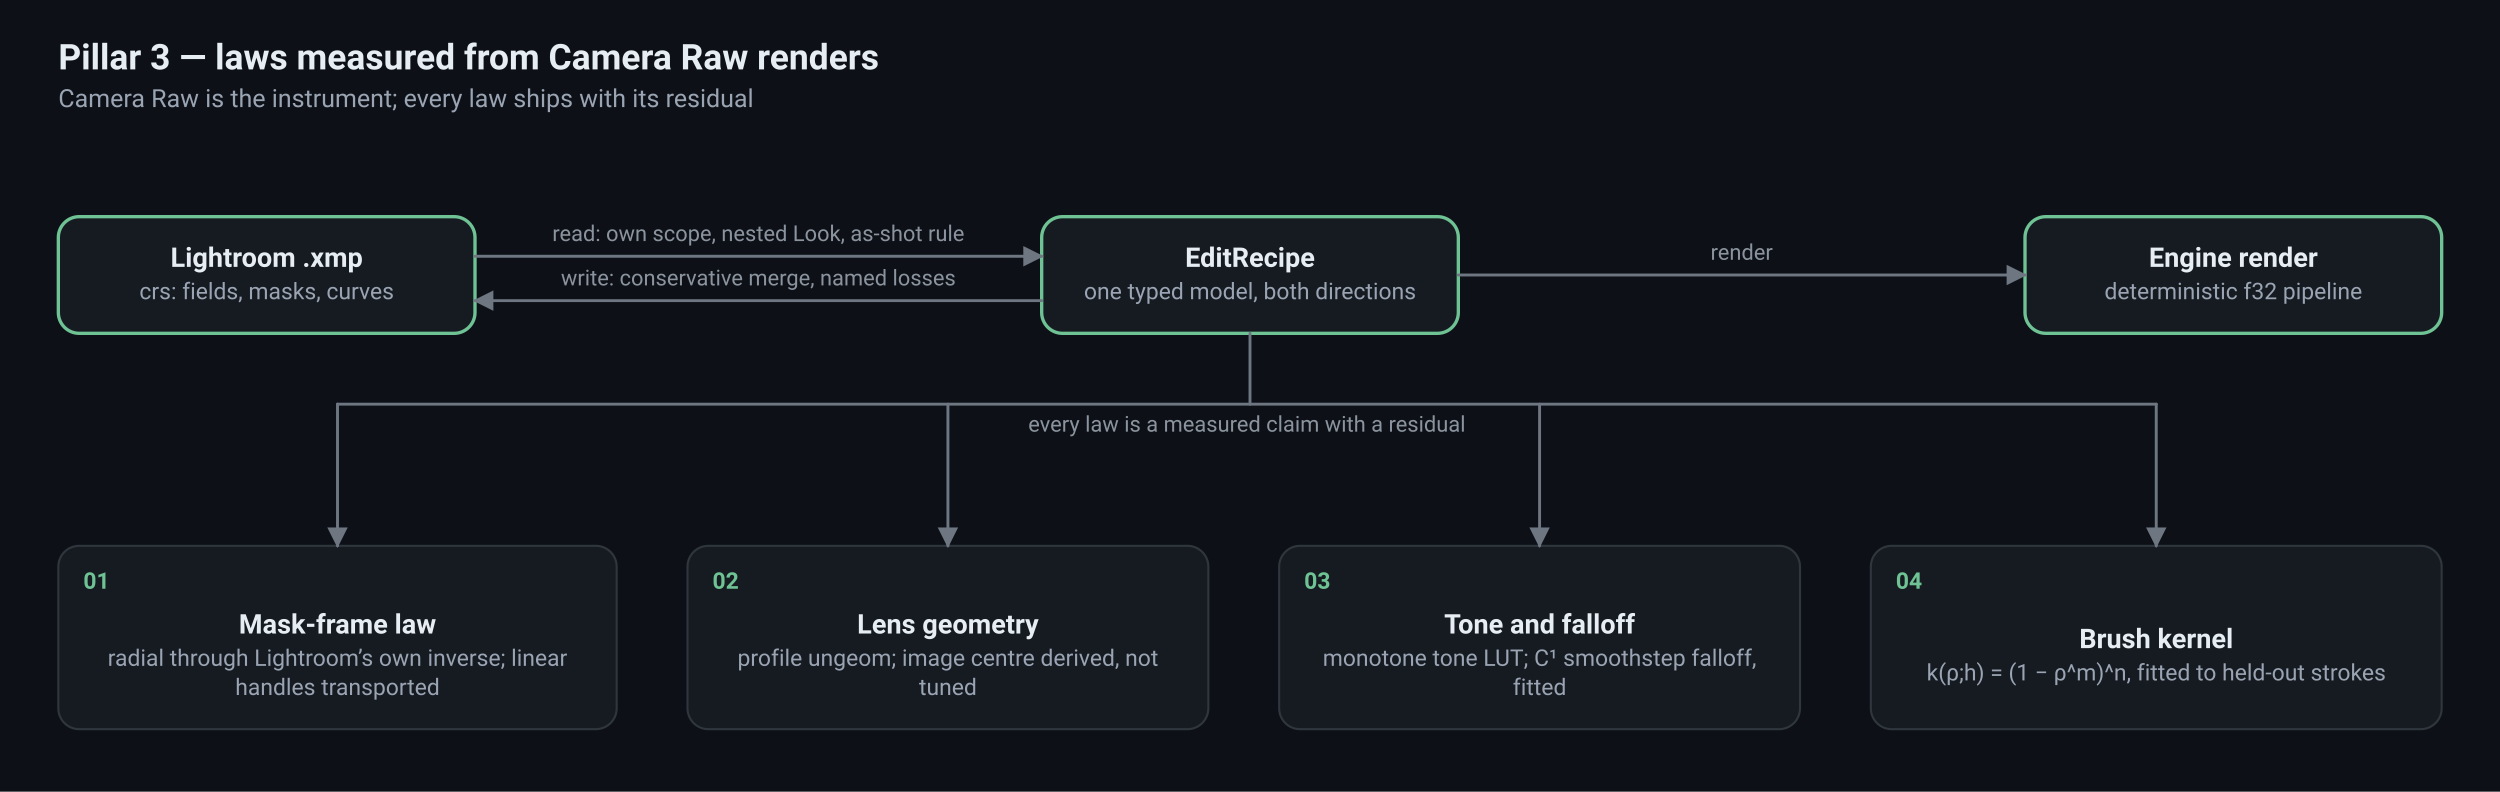
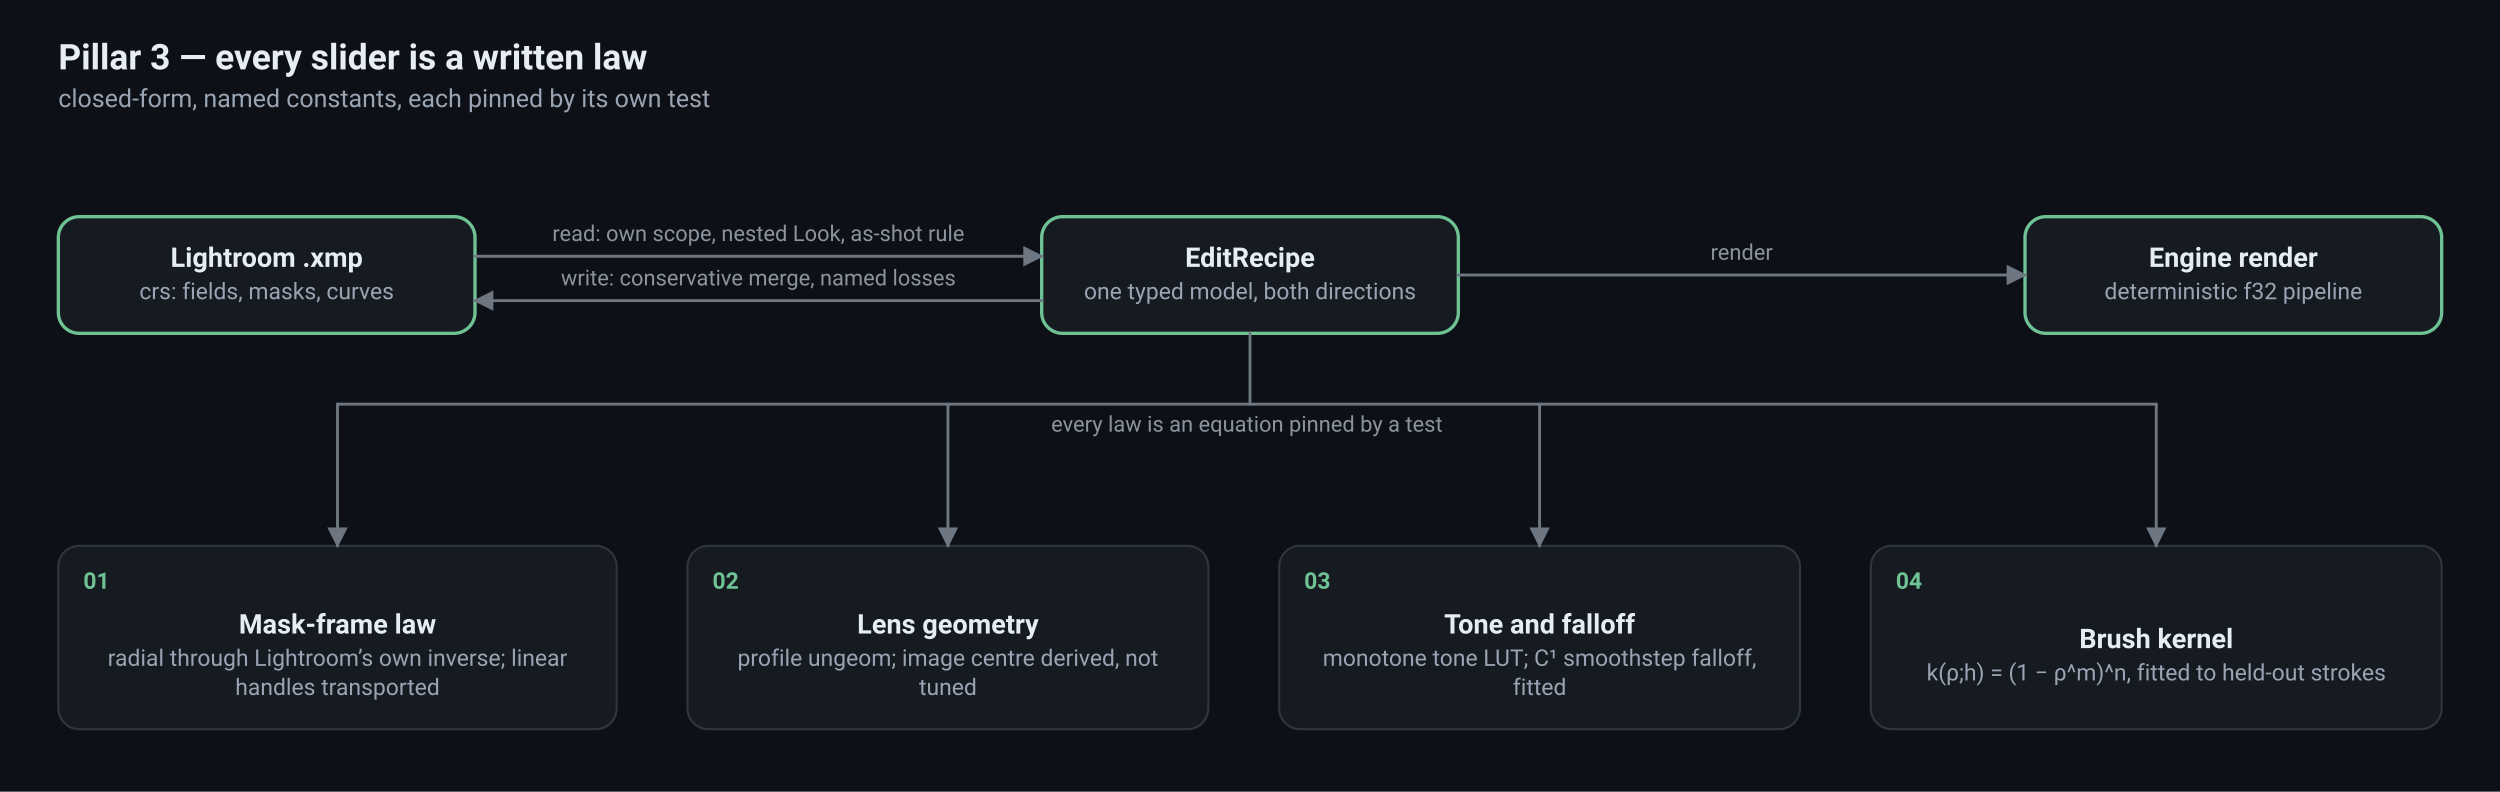
<svg xmlns="http://www.w3.org/2000/svg" viewBox="0 0 1200 380" width="1200" height="380" role="img" aria-labelledby="dg-title-pillar-lightroom-math" preserveAspectRatio="xMidYMid meet">
  <defs>
    <marker id="dg-pillar-lightroom-math-arrow" viewBox="0 0 10 10" refX="9" refY="5" markerWidth="7" markerHeight="7" orient="auto-start-reverse">
      <path d="M 0 0 L 10 5 L 0 10 z" fill="#6e7681" />
    </marker>
  </defs>
  <rect width="1200" height="380" rx="0" fill="#0d1117" />
-   <text x="28" y="33.3" text-anchor="start" font-family="-apple-system, BlinkMacSystemFont, 'Segoe UI', Roboto, 'Helvetica Neue', Arial, sans-serif" font-size="17" font-weight="700" fill="#e6edf3">Pillar 3 — laws measured from Camera Raw renders</text>
-   <text x="28" y="51.4" text-anchor="start" font-family="-apple-system, BlinkMacSystemFont, 'Segoe UI', Roboto, 'Helvetica Neue', Arial, sans-serif" font-size="12" font-weight="400" fill="#9aa4b2">Camera Raw is the instrument; every law ships with its residual</text>
+   <text x="28" y="33.3" text-anchor="start" font-family="-apple-system, BlinkMacSystemFont, 'Segoe UI', Roboto, 'Helvetica Neue', Arial, sans-serif" font-size="17" font-weight="700" fill="#e6edf3">Pillar 3 — every slider is a written law</text>
+   <text x="28" y="51.4" text-anchor="start" font-family="-apple-system, BlinkMacSystemFont, 'Segoe UI', Roboto, 'Helvetica Neue', Arial, sans-serif" font-size="12" font-weight="400" fill="#9aa4b2">closed-form, named constants, each pinned by its own test</text>
  <rect x="28" y="104" width="200" height="56" rx="10" fill="#161b22" stroke="#6fc294" stroke-width="1.6" />
  <text x="128" y="128.1" text-anchor="middle" font-family="-apple-system, BlinkMacSystemFont, 'Segoe UI', Roboto, 'Helvetica Neue', Arial, sans-serif" font-size="13" font-weight="600" fill="#e6edf3">Lightroom .xmp</text>
  <text x="128" y="143.6" text-anchor="middle" font-family="-apple-system, BlinkMacSystemFont, 'Segoe UI', Roboto, 'Helvetica Neue', Arial, sans-serif" font-size="11" font-weight="400" fill="#9aa4b2">crs: fields, masks, curves</text>
  <rect x="500" y="104" width="200" height="56" rx="10" fill="#161b22" stroke="#6fc294" stroke-width="1.6" />
  <text x="600" y="128.1" text-anchor="middle" font-family="-apple-system, BlinkMacSystemFont, 'Segoe UI', Roboto, 'Helvetica Neue', Arial, sans-serif" font-size="13" font-weight="600" fill="#e6edf3">EditRecipe</text>
  <text x="600" y="143.6" text-anchor="middle" font-family="-apple-system, BlinkMacSystemFont, 'Segoe UI', Roboto, 'Helvetica Neue', Arial, sans-serif" font-size="11" font-weight="400" fill="#9aa4b2">one typed model, both directions</text>
  <rect x="972" y="104" width="200" height="56" rx="10" fill="#161b22" stroke="#6fc294" stroke-width="1.6" />
  <text x="1072" y="128.1" text-anchor="middle" font-family="-apple-system, BlinkMacSystemFont, 'Segoe UI', Roboto, 'Helvetica Neue', Arial, sans-serif" font-size="13" font-weight="600" fill="#e6edf3">Engine render</text>
  <text x="1072" y="143.6" text-anchor="middle" font-family="-apple-system, BlinkMacSystemFont, 'Segoe UI', Roboto, 'Helvetica Neue', Arial, sans-serif" font-size="11" font-weight="400" fill="#9aa4b2">deterministic f32 pipeline</text>
  <rect x="28" y="262" width="268" height="88" rx="10" fill="#161b22" stroke="#30363d" stroke-width="1" />
  <text x="40" y="282.6" text-anchor="start" font-family="-apple-system, BlinkMacSystemFont, 'Segoe UI', Roboto, 'Helvetica Neue', Arial, sans-serif" font-size="11" font-weight="700" fill="#6fc294">01</text>
  <text x="162" y="304.1" text-anchor="middle" font-family="-apple-system, BlinkMacSystemFont, 'Segoe UI', Roboto, 'Helvetica Neue', Arial, sans-serif" font-size="13" font-weight="600" fill="#e6edf3">Mask-frame law</text>
  <text x="162" y="319.6" text-anchor="middle" font-family="-apple-system, BlinkMacSystemFont, 'Segoe UI', Roboto, 'Helvetica Neue', Arial, sans-serif" font-size="11" font-weight="400" fill="#9aa4b2">radial through Lightroom’s own inverse; linear</text>
  <text x="162" y="333.6" text-anchor="middle" font-family="-apple-system, BlinkMacSystemFont, 'Segoe UI', Roboto, 'Helvetica Neue', Arial, sans-serif" font-size="11" font-weight="400" fill="#9aa4b2">handles transported</text>
  <rect x="330" y="262" width="250" height="88" rx="10" fill="#161b22" stroke="#30363d" stroke-width="1" />
  <text x="342" y="282.6" text-anchor="start" font-family="-apple-system, BlinkMacSystemFont, 'Segoe UI', Roboto, 'Helvetica Neue', Arial, sans-serif" font-size="11" font-weight="700" fill="#6fc294">02</text>
  <text x="455" y="304.1" text-anchor="middle" font-family="-apple-system, BlinkMacSystemFont, 'Segoe UI', Roboto, 'Helvetica Neue', Arial, sans-serif" font-size="13" font-weight="600" fill="#e6edf3">Lens geometry</text>
  <text x="455" y="319.6" text-anchor="middle" font-family="-apple-system, BlinkMacSystemFont, 'Segoe UI', Roboto, 'Helvetica Neue', Arial, sans-serif" font-size="11" font-weight="400" fill="#9aa4b2">profile ungeom; image centre derived, not</text>
  <text x="455" y="333.6" text-anchor="middle" font-family="-apple-system, BlinkMacSystemFont, 'Segoe UI', Roboto, 'Helvetica Neue', Arial, sans-serif" font-size="11" font-weight="400" fill="#9aa4b2">tuned</text>
  <rect x="614" y="262" width="250" height="88" rx="10" fill="#161b22" stroke="#30363d" stroke-width="1" />
  <text x="626" y="282.6" text-anchor="start" font-family="-apple-system, BlinkMacSystemFont, 'Segoe UI', Roboto, 'Helvetica Neue', Arial, sans-serif" font-size="11" font-weight="700" fill="#6fc294">03</text>
  <text x="739" y="304.1" text-anchor="middle" font-family="-apple-system, BlinkMacSystemFont, 'Segoe UI', Roboto, 'Helvetica Neue', Arial, sans-serif" font-size="13" font-weight="600" fill="#e6edf3">Tone and falloff</text>
  <text x="739" y="319.6" text-anchor="middle" font-family="-apple-system, BlinkMacSystemFont, 'Segoe UI', Roboto, 'Helvetica Neue', Arial, sans-serif" font-size="11" font-weight="400" fill="#9aa4b2">monotone tone LUT; C¹ smoothstep falloff,</text>
  <text x="739" y="333.6" text-anchor="middle" font-family="-apple-system, BlinkMacSystemFont, 'Segoe UI', Roboto, 'Helvetica Neue', Arial, sans-serif" font-size="11" font-weight="400" fill="#9aa4b2">fitted</text>
  <rect x="898" y="262" width="274" height="88" rx="10" fill="#161b22" stroke="#30363d" stroke-width="1" />
  <text x="910" y="282.6" text-anchor="start" font-family="-apple-system, BlinkMacSystemFont, 'Segoe UI', Roboto, 'Helvetica Neue', Arial, sans-serif" font-size="11" font-weight="700" fill="#6fc294">04</text>
  <text x="1035" y="311.1" text-anchor="middle" font-family="-apple-system, BlinkMacSystemFont, 'Segoe UI', Roboto, 'Helvetica Neue', Arial, sans-serif" font-size="13" font-weight="600" fill="#e6edf3">Brush kernel</text>
  <text x="1035" y="326.6" text-anchor="middle" font-family="-apple-system, BlinkMacSystemFont, 'Segoe UI', Roboto, 'Helvetica Neue', Arial, sans-serif" font-size="11" font-weight="400" fill="#9aa4b2">k(ρ;h) = (1 − ρ^m)^n, fitted to held-out strokes</text>
  <path d="M 228 123 L 500 123" fill="none" stroke="#6e7681" stroke-width="1.4" stroke-linecap="round" stroke-linejoin="round" marker-end="url(#dg-pillar-lightroom-math-arrow)" />
  <path d="M 500 144.3 L 228 144.3" fill="none" stroke="#6e7681" stroke-width="1.4" stroke-linecap="round" stroke-linejoin="round" marker-end="url(#dg-pillar-lightroom-math-arrow)" />
  <path d="M 700 132 L 972 132" fill="none" stroke="#6e7681" stroke-width="1.4" stroke-linecap="round" stroke-linejoin="round" marker-end="url(#dg-pillar-lightroom-math-arrow)" />
  <path d="M 600 160 L 600 194" fill="none" stroke="#6e7681" stroke-width="1.4" stroke-linecap="round" stroke-linejoin="round" />
  <path d="M 162 194 L 1035 194" fill="none" stroke="#6e7681" stroke-width="1.4" stroke-linecap="round" stroke-linejoin="round" />
  <path d="M 162 194 L 162 262" fill="none" stroke="#6e7681" stroke-width="1.4" stroke-linecap="round" stroke-linejoin="round" marker-end="url(#dg-pillar-lightroom-math-arrow)" />
  <path d="M 455 194 L 455 262" fill="none" stroke="#6e7681" stroke-width="1.4" stroke-linecap="round" stroke-linejoin="round" marker-end="url(#dg-pillar-lightroom-math-arrow)" />
  <path d="M 739 194 L 739 262" fill="none" stroke="#6e7681" stroke-width="1.4" stroke-linecap="round" stroke-linejoin="round" marker-end="url(#dg-pillar-lightroom-math-arrow)" />
  <path d="M 1035 194 L 1035 262" fill="none" stroke="#6e7681" stroke-width="1.4" stroke-linecap="round" stroke-linejoin="round" marker-end="url(#dg-pillar-lightroom-math-arrow)" />
  <text x="364" y="115.7" text-anchor="middle" font-family="-apple-system, BlinkMacSystemFont, 'Segoe UI', Roboto, 'Helvetica Neue', Arial, sans-serif" font-size="10.5" font-weight="400" fill="#8b949e">read: own scope, nested Look, as-shot rule</text>
  <text x="364" y="137" text-anchor="middle" font-family="-apple-system, BlinkMacSystemFont, 'Segoe UI', Roboto, 'Helvetica Neue', Arial, sans-serif" font-size="10.5" font-weight="400" fill="#8b949e">write: conservative merge, named losses</text>
  <text x="836" y="124.7" text-anchor="middle" font-family="-apple-system, BlinkMacSystemFont, 'Segoe UI', Roboto, 'Helvetica Neue', Arial, sans-serif" font-size="10.5" font-weight="400" fill="#8b949e">render</text>
-   <text x="598.5" y="207.2" text-anchor="middle" font-family="-apple-system, BlinkMacSystemFont, 'Segoe UI', Roboto, 'Helvetica Neue', Arial, sans-serif" font-size="10.5" font-weight="400" fill="#8b949e">every law is a measured claim with a residual</text>
+   <text x="598.5" y="207.2" text-anchor="middle" font-family="-apple-system, BlinkMacSystemFont, 'Segoe UI', Roboto, 'Helvetica Neue', Arial, sans-serif" font-size="10.5" font-weight="400" fill="#8b949e">every law is an equation pinned by a test</text>
</svg>
